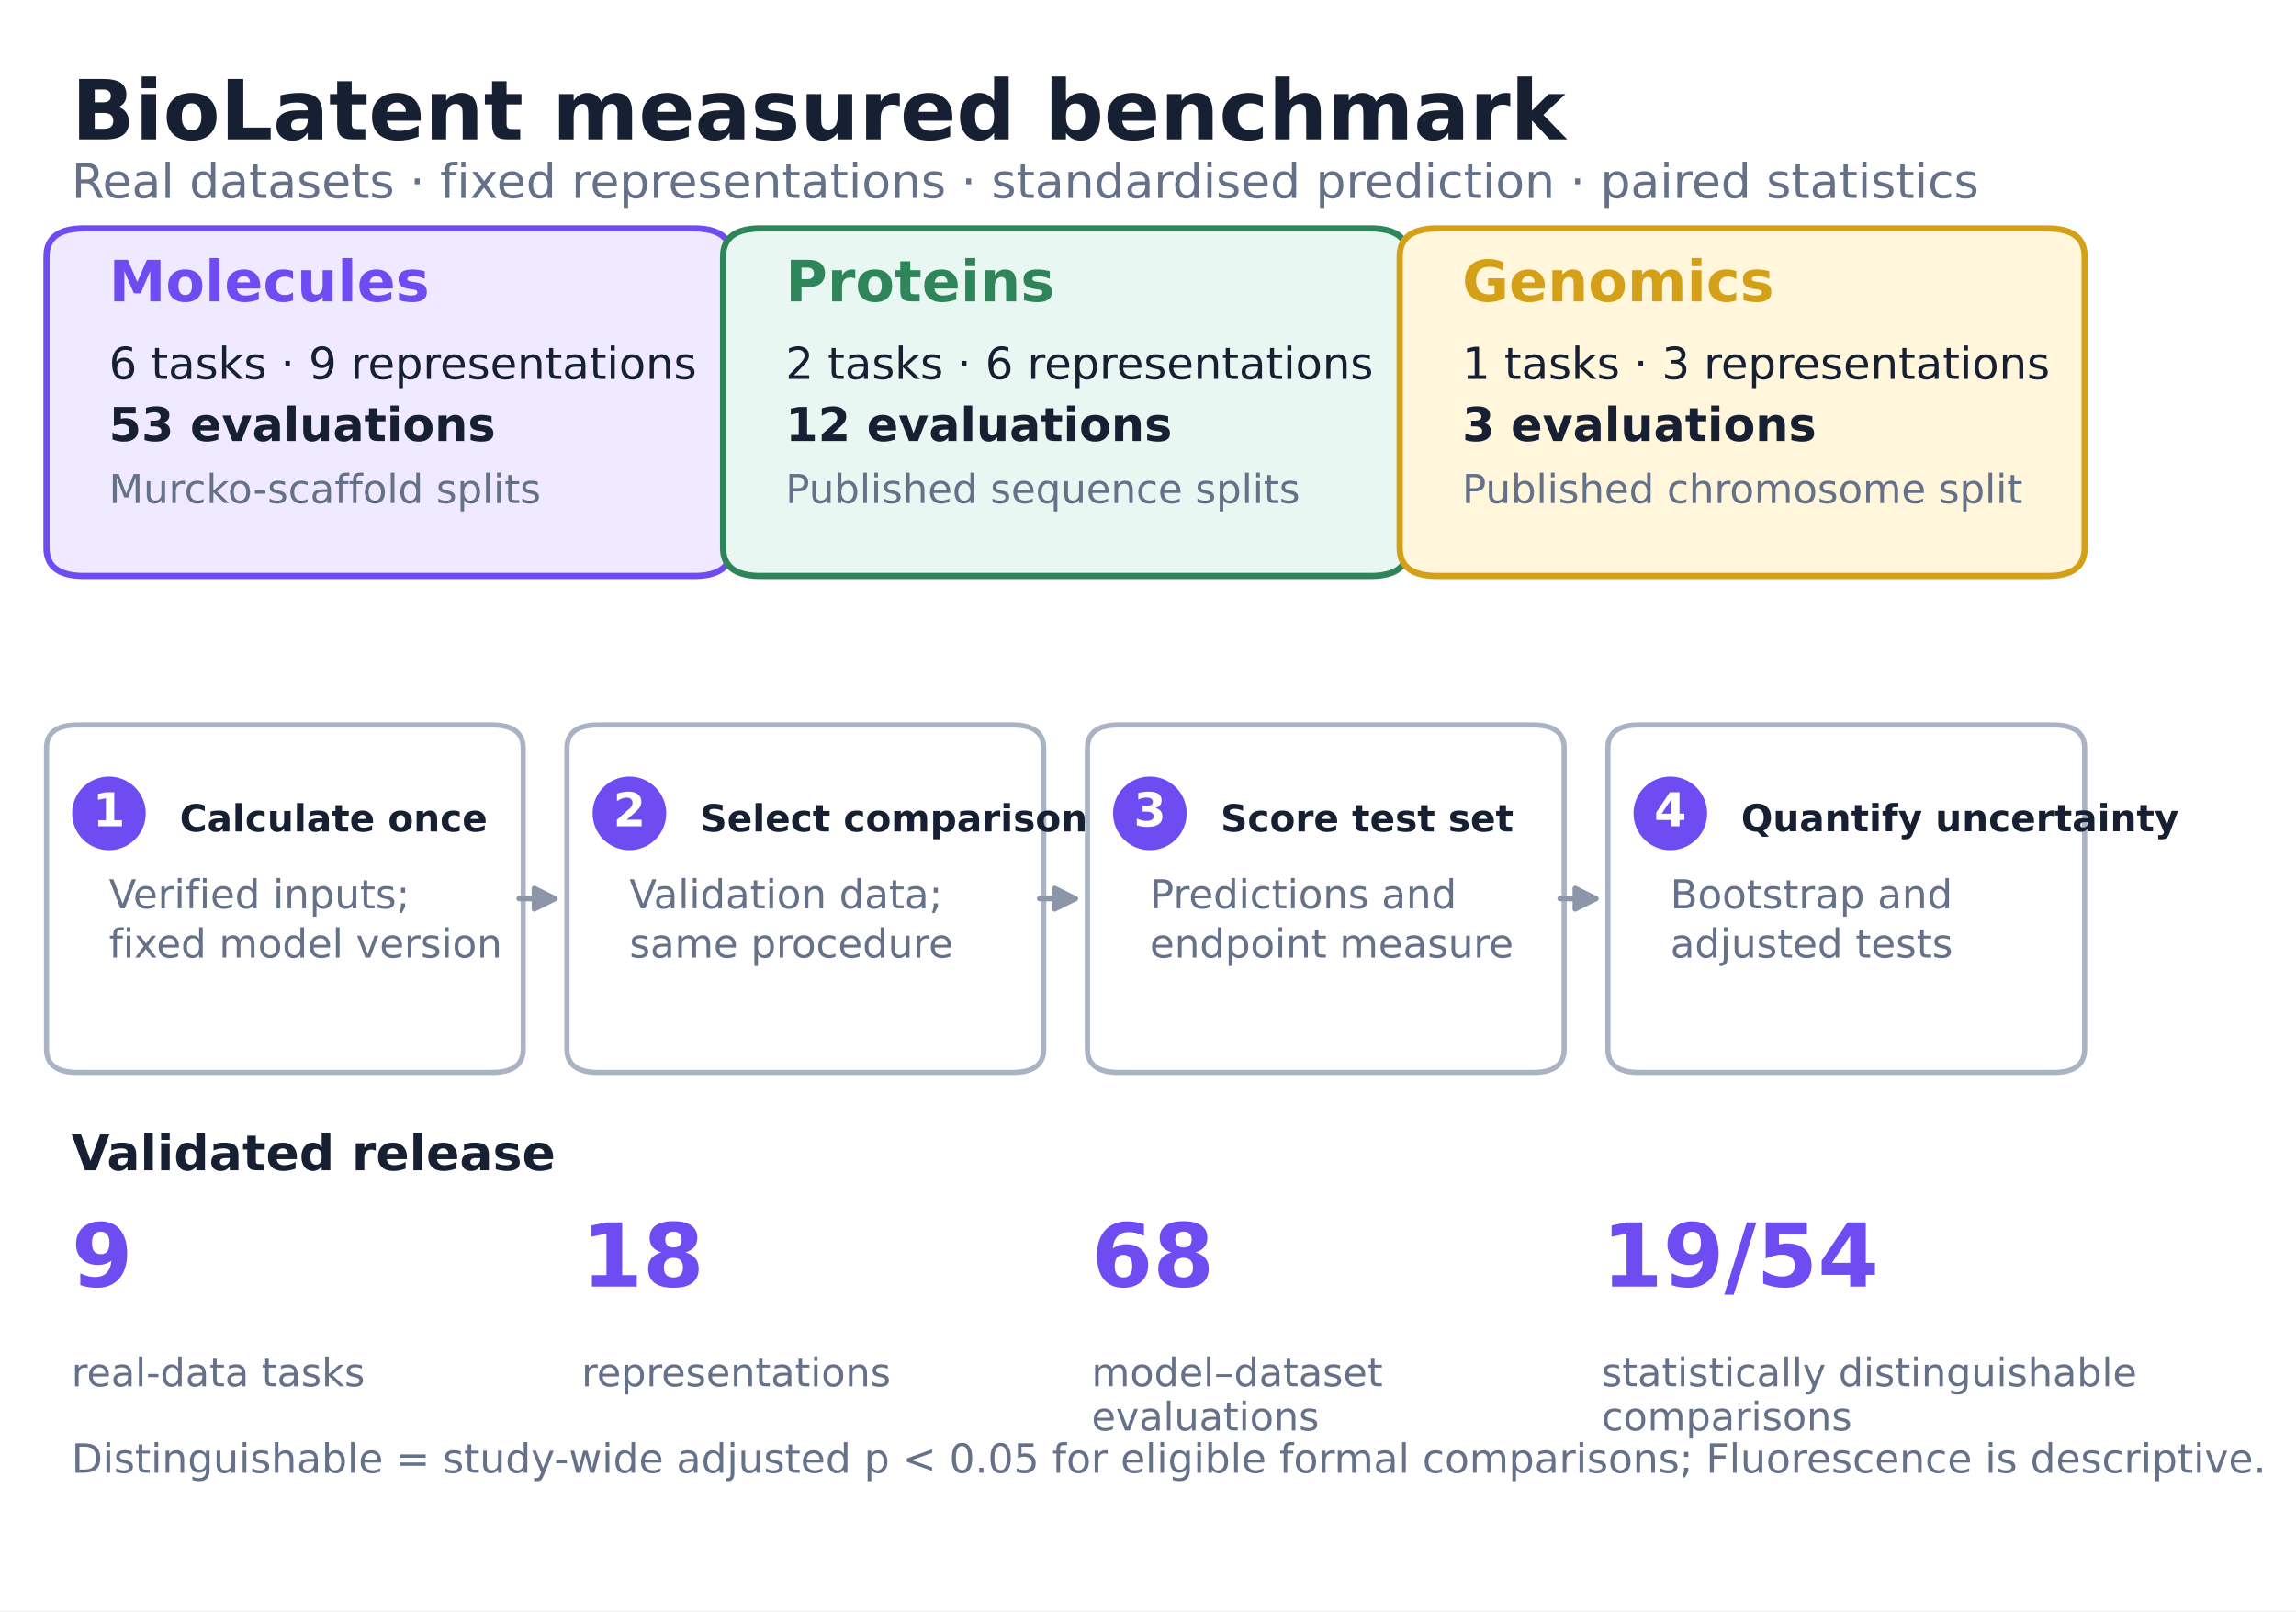
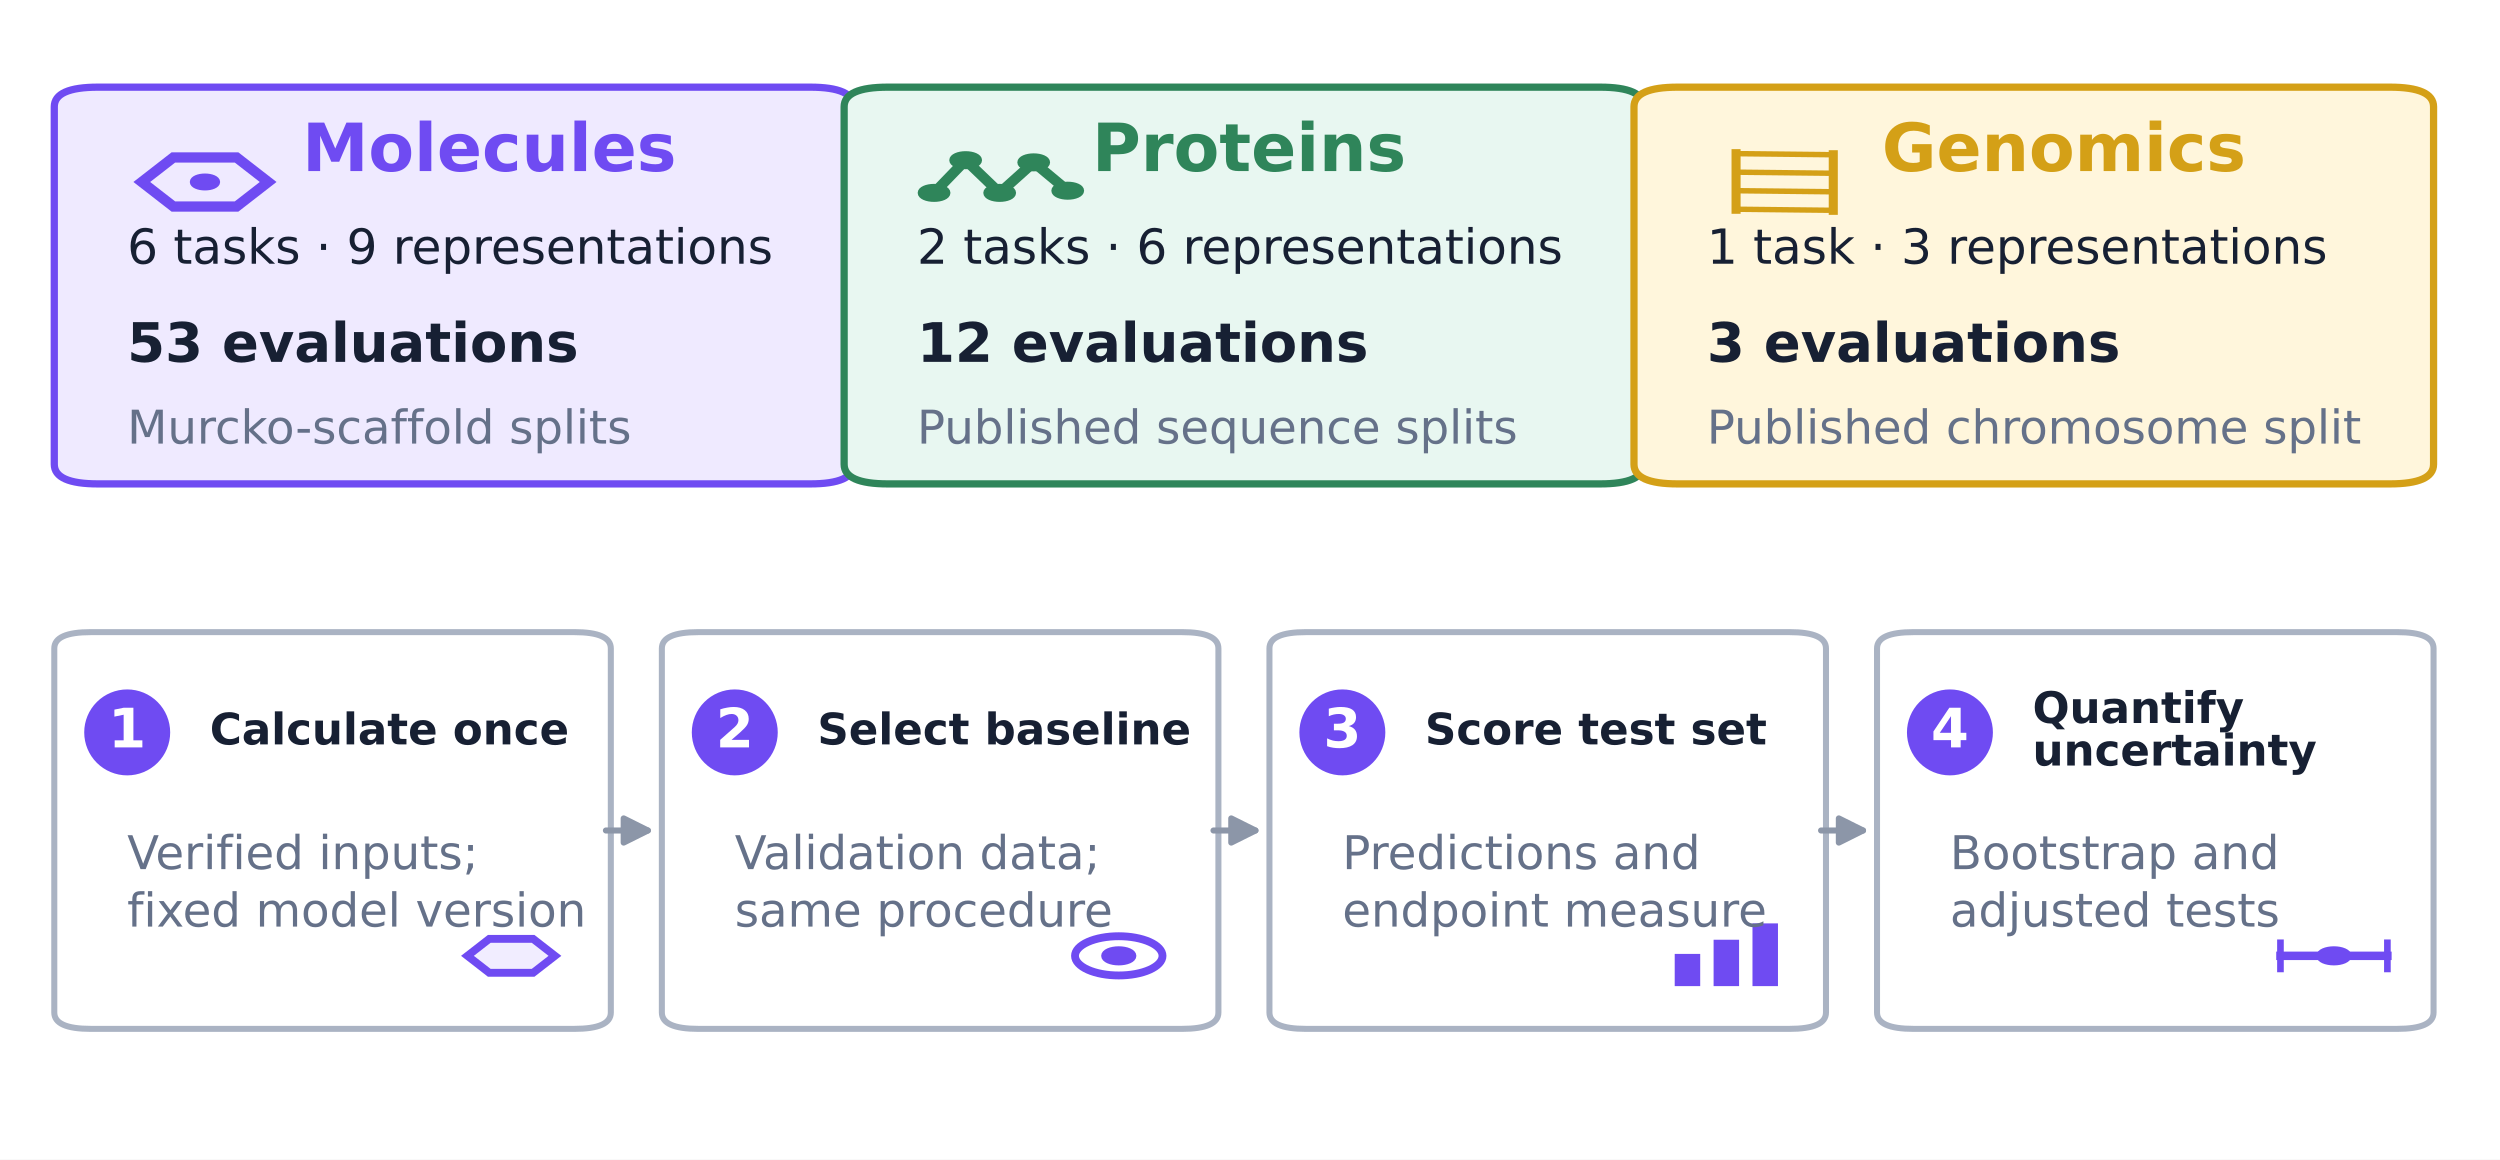
- <svg xmlns="http://www.w3.org/2000/svg" width="443.089pt" height="310.896pt" viewBox="0 0 443.089 310.896" version="1.1">
+ <svg xmlns="http://www.w3.org/2000/svg" width="413.28pt" height="191.7pt" viewBox="0 0 413.28 191.7" version="1.1">
  <defs>
    <style type="text/css">*{stroke-linejoin: round; stroke-linecap: butt}</style>
  </defs>
  <g id="figure_1">
    <g id="patch_1">
-       <path d="M 0 310.896 L 443.089 310.896 L 443.089 0 L 0 0 z " style="fill: #ffffff" />
+       <path d="M 0 191.7 L 413.28 191.7 L 413.28 0 L 0 0 z " style="fill: #ffffff" />
    </g>
    <g id="axes_1">
      <g id="patch_2">
-         <path d="M 16.206 111.14 L 133.921 111.14 Q 141.153 111.14 141.153 105.752 L 141.153 49.469 Q 141.153 44.08 133.921 44.08 L 16.206 44.08 Q 8.974 44.08 8.974 49.469 L 8.974 105.752 Q 8.974 111.14 16.206 111.14 z " clip-path="url(#p98832c65e9)" style="fill: #efeaff; stroke: #6f4bf2; stroke-width: 1.2; stroke-linejoin: miter" />
+         <path d="M 16.206 79.994 L 133.921 79.994 Q 141.153 79.994 141.153 76.751 L 141.153 17.652 Q 141.153 14.409 133.921 14.409 L 16.206 14.409 Q 8.974 14.409 8.974 17.652 L 8.974 76.751 Q 8.974 79.994 16.206 79.994 z " clip-path="url(#pccbe9e5f2c)" style="fill: #efeaff; stroke: #6f4bf2; stroke-width: 1.2; stroke-linejoin: miter" />
      </g>
      <g id="patch_3">
-         <path d="M 146.778 111.14 L 264.493 111.14 Q 271.725 111.14 271.725 105.752 L 271.725 49.469 Q 271.725 44.08 264.493 44.08 L 146.778 44.08 Q 139.546 44.08 139.546 49.469 L 139.546 105.752 Q 139.546 111.14 146.778 111.14 z " clip-path="url(#p98832c65e9)" style="fill: #e8f7f1; stroke: #2f855a; stroke-width: 1.2; stroke-linejoin: miter" />
+         <path d="M 28.66 26.027 L 23.437 30.084 L 28.66 34.141 L 39.106 34.141 L 44.329 30.084 L 39.106 26.027 L 28.66 26.027 z " clip-path="url(#pccbe9e5f2c)" style="fill: none; stroke: #6f4bf2; stroke-width: 1.7; stroke-linejoin: miter" />
      </g>
      <g id="patch_4">
-         <path d="M 277.35 111.14 L 395.065 111.14 Q 402.297 111.14 402.297 105.752 L 402.297 49.469 Q 402.297 44.08 395.065 44.08 L 277.35 44.08 Q 270.118 44.08 270.118 49.469 L 270.118 105.752 Q 270.118 111.14 277.35 111.14 z " clip-path="url(#p98832c65e9)" style="fill: #fff6dc; stroke: #d4a017; stroke-width: 1.2; stroke-linejoin: miter" />
+         <path d="M 33.883 30.985 C 34.416 30.985 34.927 30.89 35.304 30.721 C 35.68 30.552 35.892 30.323 35.892 30.084 C 35.892 29.845 35.68 29.616 35.304 29.447 C 34.927 29.278 34.416 29.183 33.883 29.183 C 33.35 29.183 32.839 29.278 32.463 29.447 C 32.086 29.616 31.874 29.845 31.874 30.084 C 31.874 30.323 32.086 30.552 32.463 30.721 C 32.839 30.89 33.35 30.985 33.883 30.985 z " clip-path="url(#pccbe9e5f2c)" style="fill: #6f4bf2; stroke: #6f4bf2; stroke-linejoin: miter" />
      </g>
      <g id="patch_5">
-         <path d="M 15 206.941 L 94.951 206.941 Q 100.977 206.941 100.977 202.45 L 100.977 144.371 Q 100.977 139.88 94.951 139.88 L 15 139.88 Q 8.974 139.88 8.974 144.371 L 8.974 202.45 Q 8.974 206.941 15 206.941 z " clip-path="url(#p98832c65e9)" style="fill: #ffffff; stroke: #aab3c3; stroke-linejoin: miter" />
+         <path d="M 146.778 79.994 L 264.493 79.994 Q 271.725 79.994 271.725 76.751 L 271.725 17.652 Q 271.725 14.409 264.493 14.409 L 146.778 14.409 Q 139.546 14.409 139.546 17.652 L 139.546 76.751 Q 139.546 79.994 146.778 79.994 z " clip-path="url(#pccbe9e5f2c)" style="fill: #e8f7f1; stroke: #2f855a; stroke-width: 1.2; stroke-linejoin: miter" />
      </g>
      <g id="patch_6">
-         <path d="M 100.163 173.411 Q 104.191 173.411 107.101 173.411 " clip-path="url(#p98832c65e9)" style="fill: none; stroke: #8c96a8; stroke-linecap: round" />
-         <path d="M 103.101 171.411 L 107.101 173.411 L 103.101 175.411 z " clip-path="url(#p98832c65e9)" style="fill: #8c96a8; stroke: #8c96a8; stroke-linecap: round" />
+         <path d="M 154.411 32.877 C 154.997 32.877 155.559 32.773 155.974 32.587 C 156.388 32.401 156.621 32.149 156.621 31.886 C 156.621 31.623 156.388 31.371 155.974 31.185 C 155.559 31 154.997 30.895 154.411 30.895 C 153.825 30.895 153.263 31 152.849 31.185 C 152.434 31.371 152.202 31.623 152.202 31.886 C 152.202 32.149 152.434 32.401 152.849 32.587 C 153.263 32.773 153.825 32.877 154.411 32.877 z " clip-path="url(#pccbe9e5f2c)" style="fill: #2f855a; stroke: #2f855a; stroke-linejoin: miter" />
      </g>
      <g id="patch_7">
-         <path d="M 115.44 206.941 L 195.391 206.941 Q 201.417 206.941 201.417 202.45 L 201.417 144.371 Q 201.417 139.88 195.391 139.88 L 115.44 139.88 Q 109.414 139.88 109.414 144.371 L 109.414 202.45 Q 109.414 206.941 115.44 206.941 z " clip-path="url(#p98832c65e9)" style="fill: #ffffff; stroke: #aab3c3; stroke-linejoin: miter" />
+         <path d="M 159.634 27.472 C 160.22 27.472 160.782 27.367 161.197 27.181 C 161.611 26.996 161.844 26.744 161.844 26.481 C 161.844 26.218 161.611 25.966 161.197 25.78 C 160.782 25.594 160.22 25.49 159.634 25.49 C 159.048 25.49 158.486 25.594 158.072 25.78 C 157.657 25.966 157.424 26.218 157.424 26.481 C 157.424 26.744 157.657 26.996 158.072 27.181 C 158.486 27.367 159.048 27.472 159.634 27.472 z " clip-path="url(#pccbe9e5f2c)" style="fill: #2f855a; stroke: #2f855a; stroke-linejoin: miter" />
      </g>
      <g id="patch_8">
-         <path d="M 200.603 173.411 Q 204.631 173.411 207.541 173.411 " clip-path="url(#p98832c65e9)" style="fill: none; stroke: #8c96a8; stroke-linecap: round" />
-         <path d="M 203.541 171.411 L 207.541 173.411 L 203.541 175.411 z " clip-path="url(#p98832c65e9)" style="fill: #8c96a8; stroke: #8c96a8; stroke-linecap: round" />
+         <path d="M 165.259 32.877 C 165.845 32.877 166.407 32.773 166.821 32.587 C 167.236 32.401 167.468 32.149 167.468 31.886 C 167.468 31.623 167.236 31.371 166.821 31.185 C 166.407 31 165.845 30.895 165.259 30.895 C 164.673 30.895 164.111 31 163.696 31.185 C 163.282 31.371 163.049 31.623 163.049 31.886 C 163.049 32.149 163.282 32.401 163.696 32.587 C 164.111 32.773 164.673 32.877 165.259 32.877 z " clip-path="url(#pccbe9e5f2c)" style="fill: #2f855a; stroke: #2f855a; stroke-linejoin: miter" />
      </g>
      <g id="patch_9">
-         <path d="M 215.88 206.941 L 295.831 206.941 Q 301.857 206.941 301.857 202.45 L 301.857 144.371 Q 301.857 139.88 295.831 139.88 L 215.88 139.88 Q 209.854 139.88 209.854 144.371 L 209.854 202.45 Q 209.854 206.941 215.88 206.941 z " clip-path="url(#p98832c65e9)" style="fill: #ffffff; stroke: #aab3c3; stroke-linejoin: miter" />
+         <path d="M 170.883 27.832 C 171.469 27.832 172.031 27.728 172.446 27.542 C 172.86 27.356 173.093 27.104 173.093 26.841 C 173.093 26.578 172.86 26.326 172.446 26.14 C 172.031 25.954 171.469 25.85 170.883 25.85 C 170.297 25.85 169.735 25.954 169.321 26.14 C 168.907 26.326 168.674 26.578 168.674 26.841 C 168.674 27.104 168.907 27.356 169.321 27.542 C 169.735 27.728 170.297 27.832 170.883 27.832 z " clip-path="url(#pccbe9e5f2c)" style="fill: #2f855a; stroke: #2f855a; stroke-linejoin: miter" />
      </g>
      <g id="patch_10">
-         <path d="M 301.043 173.411 Q 305.071 173.411 307.981 173.411 " clip-path="url(#p98832c65e9)" style="fill: none; stroke: #8c96a8; stroke-linecap: round" />
-         <path d="M 303.981 171.411 L 307.981 173.411 L 303.981 175.411 z " clip-path="url(#p98832c65e9)" style="fill: #8c96a8; stroke: #8c96a8; stroke-linecap: round" />
+         <path d="M 176.508 32.517 C 177.094 32.517 177.656 32.412 178.07 32.226 C 178.485 32.041 178.718 31.789 178.718 31.526 C 178.718 31.263 178.485 31.011 178.07 30.825 C 177.656 30.639 177.094 30.535 176.508 30.535 C 175.922 30.535 175.36 30.639 174.946 30.825 C 174.531 31.011 174.298 31.263 174.298 31.526 C 174.298 31.789 174.531 32.041 174.946 32.226 C 175.36 32.412 175.922 32.517 176.508 32.517 z " clip-path="url(#pccbe9e5f2c)" style="fill: #2f855a; stroke: #2f855a; stroke-linejoin: miter" />
      </g>
      <g id="patch_11">
-         <path d="M 316.32 206.941 L 396.271 206.941 Q 402.297 206.941 402.297 202.45 L 402.297 144.371 Q 402.297 139.88 396.271 139.88 L 316.32 139.88 Q 310.294 139.88 310.294 144.371 L 310.294 202.45 Q 310.294 206.941 316.32 206.941 z " clip-path="url(#p98832c65e9)" style="fill: #ffffff; stroke: #aab3c3; stroke-linejoin: miter" />
+         <path d="M 277.35 79.994 L 395.065 79.994 Q 402.297 79.994 402.297 76.751 L 402.297 17.652 Q 402.297 14.409 395.065 14.409 L 277.35 14.409 Q 270.118 14.409 270.118 17.652 L 270.118 76.751 Q 270.118 79.994 277.35 79.994 z " clip-path="url(#pccbe9e5f2c)" style="fill: #fff6dc; stroke: #d4a017; stroke-width: 1.2; stroke-linejoin: miter" />
+       </g>
+       <g id="patch_12">
+         <path d="M 15 170.084 L 94.951 170.084 Q 100.977 170.084 100.977 167.381 L 100.977 107.201 Q 100.977 104.499 94.951 104.499 L 15 104.499 Q 8.974 104.499 8.974 107.201 L 8.974 167.381 Q 8.974 170.084 15 170.084 z " clip-path="url(#pccbe9e5f2c)" style="fill: #ffffff; stroke: #aab3c3; stroke-linejoin: miter" />
+       </g>
+       <g id="patch_13">
+         <path d="M 80.889 155.203 L 77.273 158.012 L 80.889 160.821 L 88.121 160.821 L 91.737 158.012 L 88.121 155.203 z " clip-path="url(#pccbe9e5f2c)" style="fill: #f1edff; stroke: #6f4bf2; stroke-width: 1.3; stroke-linejoin: miter" />
+       </g>
+       <g id="patch_14">
+         <path d="M 100.163 137.291 Q 104.191 137.291 107.101 137.291 " clip-path="url(#pccbe9e5f2c)" style="fill: none; stroke: #8c96a8; stroke-linecap: round" />
+         <path d="M 103.101 135.291 L 107.101 137.291 L 103.101 139.291 z " clip-path="url(#pccbe9e5f2c)" style="fill: #8c96a8; stroke: #8c96a8; stroke-linecap: round" />
+       </g>
+       <g id="patch_15">
+         <path d="M 115.44 170.084 L 195.391 170.084 Q 201.417 170.084 201.417 167.381 L 201.417 107.201 Q 201.417 104.499 195.391 104.499 L 115.44 104.499 Q 109.414 104.499 109.414 107.201 L 109.414 167.381 Q 109.414 170.084 115.44 170.084 z " clip-path="url(#pccbe9e5f2c)" style="fill: #ffffff; stroke: #aab3c3; stroke-linejoin: miter" />
+       </g>
+       <g id="patch_16">
+         <path d="M 184.945 161.255 C 186.863 161.255 188.702 160.914 190.059 160.305 C 191.415 159.697 192.177 158.872 192.177 158.012 C 192.177 157.152 191.415 156.327 190.059 155.719 C 188.702 155.111 186.863 154.769 184.945 154.769 C 183.027 154.769 181.188 155.111 179.831 155.719 C 178.475 156.327 177.713 157.152 177.713 158.012 C 177.713 158.872 178.475 159.697 179.831 160.305 C 181.188 160.914 183.027 161.255 184.945 161.255 L 184.945 161.255 z " clip-path="url(#pccbe9e5f2c)" style="fill: none; stroke: #6f4bf2; stroke-width: 1.3; stroke-linejoin: miter" />
+       </g>
+       <g id="patch_17">
+         <path d="M 184.945 159.093 C 185.584 159.093 186.197 158.979 186.649 158.777 C 187.102 158.574 187.356 158.299 187.356 158.012 C 187.356 157.725 187.102 157.45 186.649 157.248 C 186.197 157.045 185.584 156.931 184.945 156.931 C 184.306 156.931 183.692 157.045 183.24 157.248 C 182.788 157.45 182.534 157.725 182.534 158.012 C 182.534 158.299 182.788 158.574 183.24 158.777 C 183.692 158.979 184.306 159.093 184.945 159.093 z " clip-path="url(#pccbe9e5f2c)" style="fill: #6f4bf2; stroke: #6f4bf2; stroke-linejoin: miter" />
+       </g>
+       <g id="patch_18">
+         <path d="M 200.603 137.291 Q 204.631 137.291 207.541 137.291 " clip-path="url(#pccbe9e5f2c)" style="fill: none; stroke: #8c96a8; stroke-linecap: round" />
+         <path d="M 203.541 135.291 L 207.541 137.291 L 203.541 139.291 z " clip-path="url(#pccbe9e5f2c)" style="fill: #8c96a8; stroke: #8c96a8; stroke-linecap: round" />
+       </g>
+       <g id="patch_19">
+         <path d="M 215.88 170.084 L 295.831 170.084 Q 301.857 170.084 301.857 167.381 L 301.857 107.201 Q 301.857 104.499 295.831 104.499 L 215.88 104.499 Q 209.854 104.499 209.854 107.201 L 209.854 167.381 Q 209.854 170.084 215.88 170.084 z " clip-path="url(#pccbe9e5f2c)" style="fill: #ffffff; stroke: #aab3c3; stroke-linejoin: miter" />
+       </g>
+       <g id="patch_20">
+         <path d="M 277.35 162.517 L 280.564 162.517 L 280.564 158.192 L 277.35 158.192 z " clip-path="url(#pccbe9e5f2c)" style="fill: #6f4bf2; stroke: #6f4bf2; stroke-linejoin: miter" />
+       </g>
+       <g id="patch_21">
+         <path d="M 283.778 162.517 L 286.992 162.517 L 286.992 155.85 L 283.778 155.85 z " clip-path="url(#pccbe9e5f2c)" style="fill: #6f4bf2; stroke: #6f4bf2; stroke-linejoin: miter" />
+       </g>
+       <g id="patch_22">
+         <path d="M 290.206 162.517 L 293.42 162.517 L 293.42 153.147 L 290.206 153.147 z " clip-path="url(#pccbe9e5f2c)" style="fill: #6f4bf2; stroke: #6f4bf2; stroke-linejoin: miter" />
+       </g>
+       <g id="patch_23">
+         <path d="M 301.043 137.291 Q 305.071 137.291 307.981 137.291 " clip-path="url(#pccbe9e5f2c)" style="fill: none; stroke: #8c96a8; stroke-linecap: round" />
+         <path d="M 303.981 135.291 L 307.981 137.291 L 303.981 139.291 z " clip-path="url(#pccbe9e5f2c)" style="fill: #8c96a8; stroke: #8c96a8; stroke-linecap: round" />
+       </g>
+       <g id="patch_24">
+         <path d="M 316.32 170.084 L 396.271 170.084 Q 402.297 170.084 402.297 167.381 L 402.297 107.201 Q 402.297 104.499 396.271 104.499 L 316.32 104.499 Q 310.294 104.499 310.294 107.201 L 310.294 167.381 Q 310.294 170.084 316.32 170.084 z " clip-path="url(#pccbe9e5f2c)" style="fill: #ffffff; stroke: #aab3c3; stroke-linejoin: miter" />
+       </g>
+       <g id="patch_25">
+         <path d="M 385.825 159.093 C 386.464 159.093 387.077 158.979 387.529 158.777 C 387.982 158.574 388.236 158.299 388.236 158.012 C 388.236 157.725 387.982 157.45 387.529 157.248 C 387.077 157.045 386.464 156.931 385.825 156.931 C 385.186 156.931 384.572 157.045 384.12 157.248 C 383.668 157.45 383.414 157.725 383.414 158.012 C 383.414 158.299 383.668 158.574 384.12 158.777 C 384.572 158.979 385.186 159.093 385.825 159.093 z " clip-path="url(#pccbe9e5f2c)" style="fill: #6f4bf2; stroke: #6f4bf2; stroke-linejoin: miter" />
+       </g>
+       <g id="line2d_1">
+         <path d="M 154.411 31.886 L 159.634 26.481 L 165.259 31.886 L 170.883 26.841 L 176.508 31.526 " clip-path="url(#pccbe9e5f2c)" style="fill: none; stroke: #2f855a; stroke-width: 1.7; stroke-linecap: square" />
+       </g>
+       <g id="line2d_2">
+         <path d="M 286.992 34.589 L 286.992 31.526 L 286.992 28.463 L 286.992 25.4 " clip-path="url(#pccbe9e5f2c)" style="fill: none; stroke: #d4a017; stroke-width: 1.5; stroke-linecap: square" />
+       </g>
+       <g id="line2d_3">
+         <path d="M 303.062 25.58 L 303.062 28.643 L 303.062 31.706 L 303.062 34.769 " clip-path="url(#pccbe9e5f2c)" style="fill: none; stroke: #d4a017; stroke-width: 1.5; stroke-linecap: square" />
+       </g>
+       <g id="line2d_4">
+         <path d="M 286.992 34.589 L 303.062 34.769 " clip-path="url(#pccbe9e5f2c)" style="fill: none; stroke: #d4a017; stroke-width: 0.9; stroke-linecap: square" />
+       </g>
+       <g id="line2d_5">
+         <path d="M 286.992 31.526 L 303.062 31.706 " clip-path="url(#pccbe9e5f2c)" style="fill: none; stroke: #d4a017; stroke-width: 0.9; stroke-linecap: square" />
+       </g>
+       <g id="line2d_6">
+         <path d="M 286.992 28.463 L 303.062 28.643 " clip-path="url(#pccbe9e5f2c)" style="fill: none; stroke: #d4a017; stroke-width: 0.9; stroke-linecap: square" />
+       </g>
+       <g id="line2d_7">
+         <path d="M 286.992 25.4 L 303.062 25.58 " clip-path="url(#pccbe9e5f2c)" style="fill: none; stroke: #d4a017; stroke-width: 0.9; stroke-linecap: square" />
+       </g>
+       <g id="line2d_8">
+         <path d="M 376.986 158.012 L 394.664 158.012 " clip-path="url(#pccbe9e5f2c)" style="fill: none; stroke: #6f4bf2; stroke-width: 1.4; stroke-linecap: square" />
+       </g>
+       <g id="line2d_9">
+         <path d="M 376.986 160.174 L 376.986 155.85 " clip-path="url(#pccbe9e5f2c)" style="fill: none; stroke: #6f4bf2; stroke-width: 1.1; stroke-linecap: square" />
+       </g>
+       <g id="line2d_10">
+         <path d="M 394.664 160.174 L 394.664 155.85 " clip-path="url(#pccbe9e5f2c)" style="fill: none; stroke: #6f4bf2; stroke-width: 1.1; stroke-linecap: square" />
      </g>
      <g id="text_1">
-         <text style="font-weight: 700; font-size: 16px; font-family: 'DejaVu Sans'; text-anchor: start; fill: #172033" x="13.795" y="26.899" transform="rotate(-0 13.7952 26.89878)">BioLatent measured benchmark</text>
+         <text style="font-weight: 700; font-size: 11px; font-family: 'DejaVu Sans'; text-anchor: start; fill: #6f4bf2" x="49.954" y="28.282" transform="rotate(-0 49.9536 28.2825)">Molecules</text>
      </g>
      <g id="text_2">
-         <text style="font-size: 9.2px; font-family: 'DejaVu Sans'; text-anchor: start; fill: #657189" x="13.795" y="38.198" transform="rotate(-0 13.7952 38.19752)">Real datasets · fixed representations · standardised prediction · paired statistics</text>
+         <text style="font-size: 8px; font-family: 'DejaVu Sans'; text-anchor: start; fill: #172033" x="21.027" y="43.598" transform="rotate(-0 21.02688 43.5978)">6 tasks  ·  9 representations</text>
      </g>
      <g id="text_3">
-         <text style="font-weight: 700; font-size: 11px; font-family: 'DejaVu Sans'; text-anchor: start; fill: #6f4bf2" x="21.027" y="58.151" transform="rotate(-0 21.02688 58.1508)">Molecules</text>
+         <text style="font-weight: 700; font-size: 9px; font-family: 'DejaVu Sans'; text-anchor: start; fill: #172033" x="21.027" y="59.814" transform="rotate(-0 21.02688 59.814)">53 evaluations</text>
      </g>
      <g id="text_4">
-         <text style="font-size: 8.5px; font-family: 'DejaVu Sans'; text-anchor: start; fill: #172033" x="21.027" y="73.12" transform="rotate(-0 21.02688 73.1196)">6 tasks  ·  9 representations</text>
+         <text style="font-size: 7.7px; font-family: 'DejaVu Sans'; text-anchor: start; fill: #657189" x="21.027" y="73.328" transform="rotate(-0 21.02688 73.3275)">Murcko-scaffold splits</text>
      </g>
      <g id="text_5">
-         <text style="font-weight: 700; font-size: 9px; font-family: 'DejaVu Sans'; text-anchor: start; fill: #172033" x="21.027" y="85.095" transform="rotate(-0 21.02688 85.09464)">53 evaluations</text>
+         <text style="font-weight: 700; font-size: 11px; font-family: 'DejaVu Sans'; text-anchor: start; fill: #2f855a" x="180.526" y="28.282" transform="rotate(-0 180.5256 28.2825)">Proteins</text>
      </g>
      <g id="text_6">
-         <text style="font-size: 7.7px; font-family: 'DejaVu Sans'; text-anchor: start; fill: #657189" x="21.027" y="97.07" transform="rotate(-0 21.02688 97.06968)">Murcko-scaffold splits</text>
+         <text style="font-size: 8px; font-family: 'DejaVu Sans'; text-anchor: start; fill: #172033" x="151.599" y="43.598" transform="rotate(-0 151.5989 43.5978)">2 tasks  ·  6 representations</text>
      </g>
      <g id="text_7">
-         <text style="font-weight: 700; font-size: 11px; font-family: 'DejaVu Sans'; text-anchor: start; fill: #2f855a" x="151.599" y="58.151" transform="rotate(-0 151.5989 58.1508)">Proteins</text>
+         <text style="font-weight: 700; font-size: 9px; font-family: 'DejaVu Sans'; text-anchor: start; fill: #172033" x="151.599" y="59.814" transform="rotate(-0 151.5989 59.814)">12 evaluations</text>
      </g>
      <g id="text_8">
-         <text style="font-size: 8.5px; font-family: 'DejaVu Sans'; text-anchor: start; fill: #172033" x="151.599" y="73.12" transform="rotate(-0 151.5989 73.1196)">2 tasks  ·  6 representations</text>
+         <text style="font-size: 7.7px; font-family: 'DejaVu Sans'; text-anchor: start; fill: #657189" x="151.599" y="73.328" transform="rotate(-0 151.5989 73.3275)">Published sequence splits</text>
      </g>
      <g id="text_9">
-         <text style="font-weight: 700; font-size: 9px; font-family: 'DejaVu Sans'; text-anchor: start; fill: #172033" x="151.599" y="85.095" transform="rotate(-0 151.5989 85.09464)">12 evaluations</text>
+         <text style="font-weight: 700; font-size: 11px; font-family: 'DejaVu Sans'; text-anchor: start; fill: #d4a017" x="311.098" y="28.282" transform="rotate(-0 311.0976 28.2825)">Genomics</text>
      </g>
      <g id="text_10">
-         <text style="font-size: 7.7px; font-family: 'DejaVu Sans'; text-anchor: start; fill: #657189" x="151.599" y="97.07" transform="rotate(-0 151.5989 97.06968)">Published sequence splits</text>
+         <text style="font-size: 8px; font-family: 'DejaVu Sans'; text-anchor: start; fill: #172033" x="282.171" y="43.598" transform="rotate(-0 282.1709 43.5978)">1 task  ·  3 representations</text>
      </g>
      <g id="text_11">
-         <text style="font-weight: 700; font-size: 11px; font-family: 'DejaVu Sans'; text-anchor: start; fill: #d4a017" x="282.171" y="58.151" transform="rotate(-0 282.1709 58.1508)">Genomics</text>
+         <text style="font-weight: 700; font-size: 9px; font-family: 'DejaVu Sans'; text-anchor: start; fill: #172033" x="282.171" y="59.814" transform="rotate(-0 282.1709 59.814)">3 evaluations</text>
      </g>
      <g id="text_12">
-         <text style="font-size: 8.5px; font-family: 'DejaVu Sans'; text-anchor: start; fill: #172033" x="282.171" y="73.12" transform="rotate(-0 282.1709 73.1196)">1 tasks  ·  3 representations</text>
+         <text style="font-size: 7.7px; font-family: 'DejaVu Sans'; text-anchor: start; fill: #657189" x="282.171" y="73.328" transform="rotate(-0 282.1709 73.3275)">Published chromosome split</text>
      </g>
      <g id="text_13">
-         <text style="font-weight: 700; font-size: 9px; font-family: 'DejaVu Sans'; text-anchor: start; fill: #172033" x="282.171" y="85.095" transform="rotate(-0 282.1709 85.09464)">3 evaluations</text>
+         <g id="patch_26">
+           <path d="M 21.027 127.68 C 22.779 127.68 24.459 126.984 25.697 125.746 C 26.936 124.507 27.632 122.827 27.632 121.075 C 27.632 119.323 26.936 117.643 25.697 116.405 C 24.459 115.166 22.779 114.47 21.027 114.47 C 19.275 114.47 17.595 115.166 16.356 116.405 C 15.118 117.643 14.422 119.323 14.422 121.075 C 14.422 122.827 15.118 124.507 16.356 125.746 C 17.595 126.984 19.275 127.68 21.027 127.68 z " style="fill: #6f4bf2; stroke: #6f4bf2; stroke-linejoin: miter" />
+         </g>
+         <text style="font-weight: 700; font-size: 9px; font-family: 'DejaVu Sans'; text-anchor: middle; fill: #ffffff" x="21.027" y="123.559" transform="rotate(-0 21.02688 123.5586)">1</text>
      </g>
      <g id="text_14">
-         <text style="font-size: 7.7px; font-family: 'DejaVu Sans'; text-anchor: start; fill: #657189" x="282.171" y="97.07" transform="rotate(-0 282.1709 97.06968)">Published chromosome split</text>
+         <text style="font-weight: 700; font-size: 7.2px; font-family: 'DejaVu Sans'; text-anchor: start; fill: #172033" x="34.687" y="123.062" transform="rotate(-0 34.68672 123.0619)">Calculate once</text>
      </g>
      <g id="text_15">
-         <g id="patch_12">
-           <path d="M 21.027 163.55 C 22.779 163.55 24.459 162.854 25.697 161.615 C 26.936 160.377 27.632 158.697 27.632 156.945 C 27.632 155.193 26.936 153.513 25.697 152.274 C 24.459 151.036 22.779 150.34 21.027 150.34 C 19.275 150.34 17.595 151.036 16.356 152.274 C 15.118 153.513 14.422 155.193 14.422 156.945 C 14.422 158.697 15.118 160.377 16.356 161.615 C 17.595 162.854 19.275 163.55 21.027 163.55 z " style="fill: #6f4bf2; stroke: #6f4bf2; stroke-linejoin: miter" />
-         </g>
-         <text style="font-weight: 700; font-size: 9px; font-family: 'DejaVu Sans'; text-anchor: middle; fill: #ffffff" x="21.027" y="159.428" transform="rotate(-0 21.02688 159.4283)">1</text>
+         <text style="font-size: 7.7px; font-family: 'DejaVu Sans'; fill: #657189" transform="translate(21.02688 143.6752)">Verified inputs;</text>
+         <text style="font-size: 7.7px; font-family: 'DejaVu Sans'; fill: #657189" transform="translate(21.02688 153.1751)">fixed model version</text>
      </g>
      <g id="text_16">
-         <text style="font-weight: 700; font-size: 7.2px; font-family: 'DejaVu Sans'; text-anchor: start; fill: #172033" x="34.687" y="160.429" transform="rotate(-0 34.68672 160.4285)">Calculate once</text>
+         <g id="patch_27">
+           <path d="M 121.467 127.68 C 123.219 127.68 124.899 126.984 126.137 125.746 C 127.376 124.507 128.072 122.827 128.072 121.075 C 128.072 119.323 127.376 117.643 126.137 116.405 C 124.899 115.166 123.219 114.47 121.467 114.47 C 119.715 114.47 118.035 115.166 116.796 116.405 C 115.558 117.643 114.862 119.323 114.862 121.075 C 114.862 122.827 115.558 124.507 116.796 125.746 C 118.035 126.984 119.715 127.68 121.467 127.68 z " style="fill: #6f4bf2; stroke: #6f4bf2; stroke-linejoin: miter" />
+         </g>
+         <text style="font-weight: 700; font-size: 9px; font-family: 'DejaVu Sans'; text-anchor: middle; fill: #ffffff" x="121.467" y="123.559" transform="rotate(-0 121.4669 123.5586)">2</text>
      </g>
      <g id="text_17">
-         <text style="font-size: 7.7px; font-family: 'DejaVu Sans'; fill: #657189" transform="translate(21.02688 175.276)">Verified inputs;</text>
-         <text style="font-size: 7.7px; font-family: 'DejaVu Sans'; fill: #657189" transform="translate(21.02688 184.7759)">fixed model version</text>
+         <text style="font-weight: 700; font-size: 7.2px; font-family: 'DejaVu Sans'; text-anchor: start; fill: #172033" x="135.127" y="123.062" transform="rotate(-0 135.1267 123.0619)">Select baseline</text>
      </g>
      <g id="text_18">
-         <g id="patch_13">
-           <path d="M 121.467 163.55 C 123.219 163.55 124.899 162.854 126.137 161.615 C 127.376 160.377 128.072 158.697 128.072 156.945 C 128.072 155.193 127.376 153.513 126.137 152.274 C 124.899 151.036 123.219 150.34 121.467 150.34 C 119.715 150.34 118.035 151.036 116.796 152.274 C 115.558 153.513 114.862 155.193 114.862 156.945 C 114.862 158.697 115.558 160.377 116.796 161.615 C 118.035 162.854 119.715 163.55 121.467 163.55 z " style="fill: #6f4bf2; stroke: #6f4bf2; stroke-linejoin: miter" />
-         </g>
-         <text style="font-weight: 700; font-size: 9px; font-family: 'DejaVu Sans'; text-anchor: middle; fill: #ffffff" x="121.467" y="159.428" transform="rotate(-0 121.4669 159.4283)">2</text>
+         <text style="font-size: 7.7px; font-family: 'DejaVu Sans'; fill: #657189" transform="translate(121.4669 143.6752)">Validation data;</text>
+         <text style="font-size: 7.7px; font-family: 'DejaVu Sans'; fill: #657189" transform="translate(121.4669 153.1751)">same procedure</text>
      </g>
      <g id="text_19">
-         <text style="font-weight: 700; font-size: 7.2px; font-family: 'DejaVu Sans'; text-anchor: start; fill: #172033" x="135.127" y="160.429" transform="rotate(-0 135.1267 160.4285)">Select comparison</text>
+         <g id="patch_28">
+           <path d="M 221.907 127.68 C 223.659 127.68 225.339 126.984 226.577 125.746 C 227.816 124.507 228.512 122.827 228.512 121.075 C 228.512 119.323 227.816 117.643 226.577 116.405 C 225.339 115.166 223.659 114.47 221.907 114.47 C 220.155 114.47 218.475 115.166 217.236 116.405 C 215.998 117.643 215.302 119.323 215.302 121.075 C 215.302 122.827 215.998 124.507 217.236 125.746 C 218.475 126.984 220.155 127.68 221.907 127.68 z " style="fill: #6f4bf2; stroke: #6f4bf2; stroke-linejoin: miter" />
+         </g>
+         <text style="font-weight: 700; font-size: 9px; font-family: 'DejaVu Sans'; text-anchor: middle; fill: #ffffff" x="221.907" y="123.559" transform="rotate(-0 221.9069 123.5586)">3</text>
      </g>
      <g id="text_20">
-         <text style="font-size: 7.7px; font-family: 'DejaVu Sans'; fill: #657189" transform="translate(121.4669 175.276)">Validation data;</text>
-         <text style="font-size: 7.7px; font-family: 'DejaVu Sans'; fill: #657189" transform="translate(121.4669 184.7759)">same procedure</text>
+         <text style="font-weight: 700; font-size: 7.2px; font-family: 'DejaVu Sans'; text-anchor: start; fill: #172033" x="235.567" y="123.062" transform="rotate(-0 235.5667 123.0619)">Score test set</text>
      </g>
      <g id="text_21">
-         <g id="patch_14">
-           <path d="M 221.907 163.55 C 223.659 163.55 225.339 162.854 226.577 161.615 C 227.816 160.377 228.512 158.697 228.512 156.945 C 228.512 155.193 227.816 153.513 226.577 152.274 C 225.339 151.036 223.659 150.34 221.907 150.34 C 220.155 150.34 218.475 151.036 217.236 152.274 C 215.998 153.513 215.302 155.193 215.302 156.945 C 215.302 158.697 215.998 160.377 217.236 161.615 C 218.475 162.854 220.155 163.55 221.907 163.55 z " style="fill: #6f4bf2; stroke: #6f4bf2; stroke-linejoin: miter" />
-         </g>
-         <text style="font-weight: 700; font-size: 9px; font-family: 'DejaVu Sans'; text-anchor: middle; fill: #ffffff" x="221.907" y="159.428" transform="rotate(-0 221.9069 159.4283)">3</text>
+         <text style="font-size: 7.7px; font-family: 'DejaVu Sans'; fill: #657189" transform="translate(221.9069 143.6752)">Predictions and</text>
+         <text style="font-size: 7.7px; font-family: 'DejaVu Sans'; fill: #657189" transform="translate(221.9069 153.1751)">endpoint measure</text>
      </g>
      <g id="text_22">
-         <text style="font-weight: 700; font-size: 7.2px; font-family: 'DejaVu Sans'; text-anchor: start; fill: #172033" x="235.567" y="160.429" transform="rotate(-0 235.5667 160.4285)">Score test set</text>
+         <g id="patch_29">
+           <path d="M 322.347 127.68 C 324.099 127.68 325.779 126.984 327.017 125.746 C 328.256 124.507 328.952 122.827 328.952 121.075 C 328.952 119.323 328.256 117.643 327.017 116.405 C 325.779 115.166 324.099 114.47 322.347 114.47 C 320.595 114.47 318.915 115.166 317.676 116.405 C 316.438 117.643 315.742 119.323 315.742 121.075 C 315.742 122.827 316.438 124.507 317.676 125.746 C 318.915 126.984 320.595 127.68 322.347 127.68 z " style="fill: #6f4bf2; stroke: #6f4bf2; stroke-linejoin: miter" />
+         </g>
+         <text style="font-weight: 700; font-size: 9px; font-family: 'DejaVu Sans'; text-anchor: middle; fill: #ffffff" x="322.347" y="123.559" transform="rotate(-0 322.3469 123.5586)">4</text>
      </g>
      <g id="text_23">
-         <text style="font-size: 7.7px; font-family: 'DejaVu Sans'; fill: #657189" transform="translate(221.9069 175.276)">Predictions and</text>
-         <text style="font-size: 7.7px; font-family: 'DejaVu Sans'; fill: #657189" transform="translate(221.9069 184.7759)">endpoint measure</text>
+         <text style="font-weight: 700; font-size: 7.2px; font-family: 'DejaVu Sans'; fill: #172033" transform="translate(336.0067 119.5216)">Quantify</text>
+         <text style="font-weight: 700; font-size: 7.2px; font-family: 'DejaVu Sans'; fill: #172033" transform="translate(336.0067 126.5461)">uncertainty</text>
      </g>
      <g id="text_24">
-         <g id="patch_15">
-           <path d="M 322.347 163.55 C 324.099 163.55 325.779 162.854 327.017 161.615 C 328.256 160.377 328.952 158.697 328.952 156.945 C 328.952 155.193 328.256 153.513 327.017 152.274 C 325.779 151.036 324.099 150.34 322.347 150.34 C 320.595 150.34 318.915 151.036 317.676 152.274 C 316.438 153.513 315.742 155.193 315.742 156.945 C 315.742 158.697 316.438 160.377 317.676 161.615 C 318.915 162.854 320.595 163.55 322.347 163.55 z " style="fill: #6f4bf2; stroke: #6f4bf2; stroke-linejoin: miter" />
-         </g>
-         <text style="font-weight: 700; font-size: 9px; font-family: 'DejaVu Sans'; text-anchor: middle; fill: #ffffff" x="322.347" y="159.428" transform="rotate(-0 322.3469 159.4283)">4</text>
-       </g>
-       <g id="text_25">
-         <text style="font-weight: 700; font-size: 7.2px; font-family: 'DejaVu Sans'; text-anchor: start; fill: #172033" x="336.007" y="160.4" transform="rotate(-0 336.0067 160.4004)">Quantify uncertainty</text>
-       </g>
-       <g id="text_26">
-         <text style="font-size: 7.7px; font-family: 'DejaVu Sans'; fill: #657189" transform="translate(322.3469 175.276)">Bootstrap and</text>
-         <text style="font-size: 7.7px; font-family: 'DejaVu Sans'; fill: #657189" transform="translate(322.3469 184.7759)">adjusted tests</text>
-       </g>
-       <g id="text_27">
-         <text style="font-weight: 700; font-size: 9.5px; font-family: 'DejaVu Sans'; text-anchor: start; fill: #172033" x="13.795" y="225.801" transform="rotate(-0 13.7952 225.8014)">Validated release</text>
-       </g>
-       <g id="text_28">
-         <text style="font-weight: 700; font-size: 17px; font-family: 'DejaVu Sans'; text-anchor: start; fill: #6f4bf2" x="13.795" y="248.255" transform="rotate(-0 13.7952 248.2546)">9</text>
-       </g>
-       <g id="text_29">
-         <text style="font-size: 7.6px; font-family: 'DejaVu Sans'; text-anchor: start; fill: #657189" x="13.795" y="267.501" transform="rotate(-0 13.7952 267.5013)">real-data tasks</text>
-       </g>
-       <g id="text_30">
-         <text style="font-weight: 700; font-size: 17px; font-family: 'DejaVu Sans'; text-anchor: start; fill: #6f4bf2" x="112.226" y="248.255" transform="rotate(-0 112.2264 248.2546)">18</text>
-       </g>
-       <g id="text_31">
-         <text style="font-size: 7.6px; font-family: 'DejaVu Sans'; text-anchor: start; fill: #657189" x="112.226" y="267.501" transform="rotate(-0 112.2264 267.5013)">representations</text>
-       </g>
-       <g id="text_32">
-         <text style="font-weight: 700; font-size: 17px; font-family: 'DejaVu Sans'; text-anchor: start; fill: #6f4bf2" x="210.658" y="248.255" transform="rotate(-0 210.6576 248.2546)">68</text>
-       </g>
-       <g id="text_33">
-         <text style="font-size: 7.6px; font-family: 'DejaVu Sans'; fill: #657189" transform="translate(210.6576 267.5013)">model–dataset</text>
-         <text style="font-size: 7.6px; font-family: 'DejaVu Sans'; fill: #657189" transform="translate(210.6576 276.0116)">evaluations</text>
-       </g>
-       <g id="text_34">
-         <text style="font-weight: 700; font-size: 17px; font-family: 'DejaVu Sans'; text-anchor: start; fill: #6f4bf2" x="309.089" y="248.255" transform="rotate(-0 309.0888 248.2546)">19/54</text>
-       </g>
-       <g id="text_35">
-         <text style="font-size: 7.6px; font-family: 'DejaVu Sans'; fill: #657189" transform="translate(309.0888 267.5013)">statistically distinguishable</text>
-         <text style="font-size: 7.6px; font-family: 'DejaVu Sans'; fill: #657189" transform="translate(309.0888 276.0116)">comparisons</text>
-       </g>
-       <g id="text_36">
-         <text style="font-size: 7.8px; font-family: 'DejaVu Sans'; text-anchor: start; fill: #657189" x="13.795" y="284.18" transform="rotate(-0 13.7952 284.1797)">Distinguishable = study-wide adjusted p &lt; 0.05 for eligible formal comparisons; Fluorescence is descriptive.</text>
+         <text style="font-size: 7.7px; font-family: 'DejaVu Sans'; fill: #657189" transform="translate(322.3469 143.6752)">Bootstrap and</text>
+         <text style="font-size: 7.7px; font-family: 'DejaVu Sans'; fill: #657189" transform="translate(322.3469 153.1751)">adjusted tests</text>
      </g>
    </g>
  </g>
  <defs>
-     <clipPath id="p98832c65e9">
-       <rect x="5.76" y="5.76" width="401.76" height="299.376" />
+     <clipPath id="pccbe9e5f2c">
+       <rect x="5.76" y="5.76" width="401.76" height="180.18" />
    </clipPath>
  </defs>
</svg>
